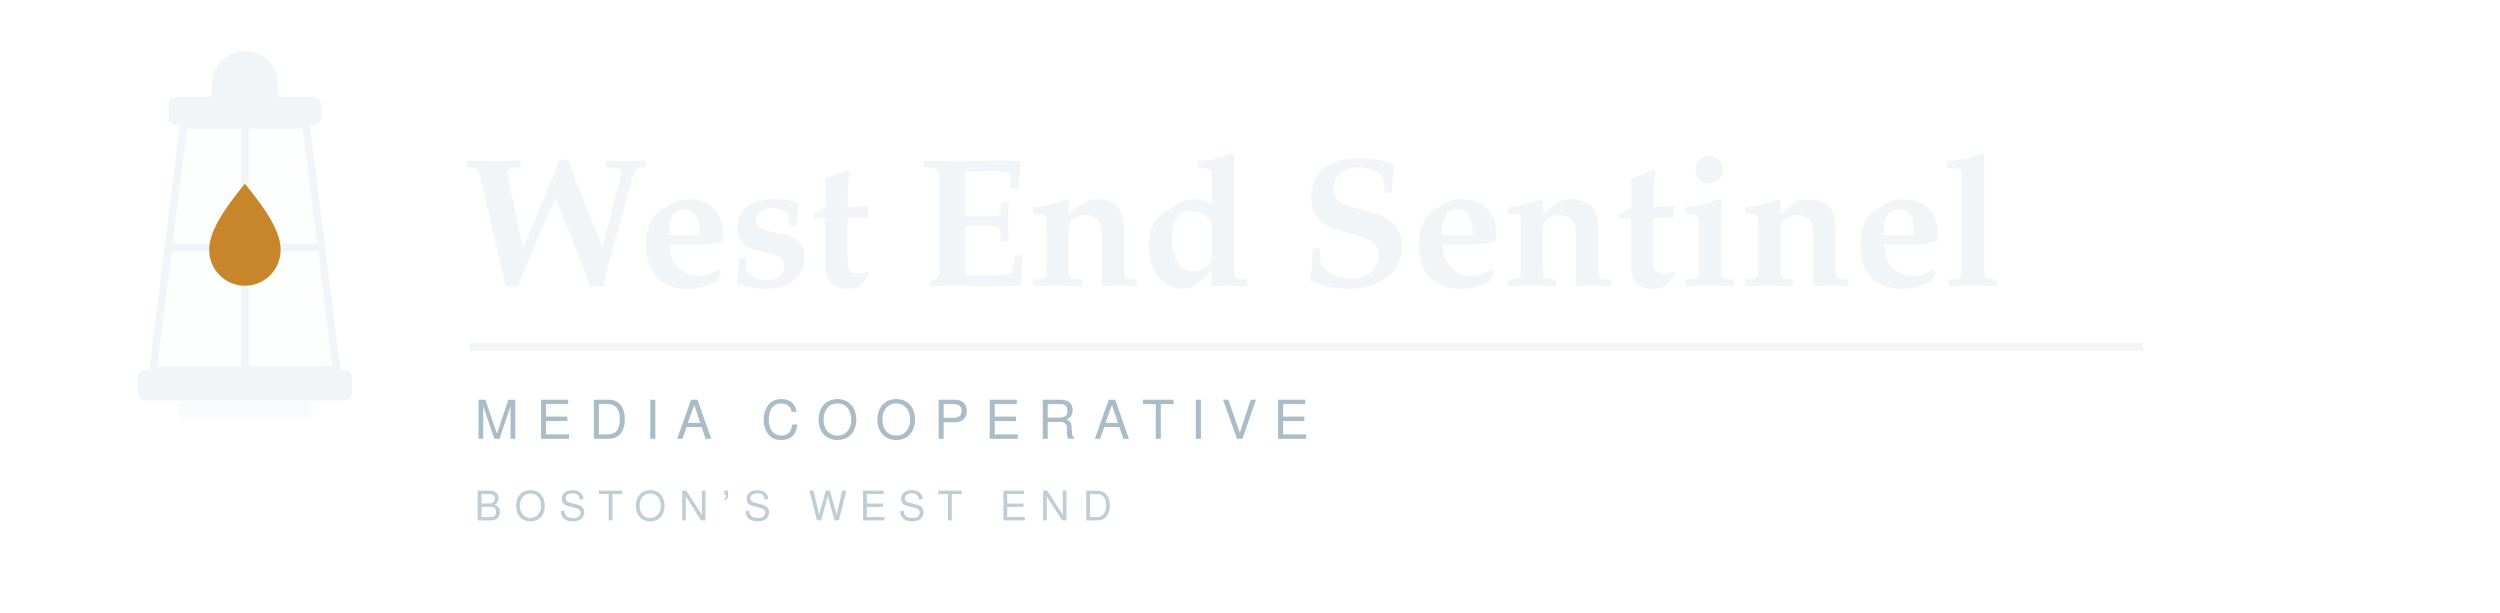
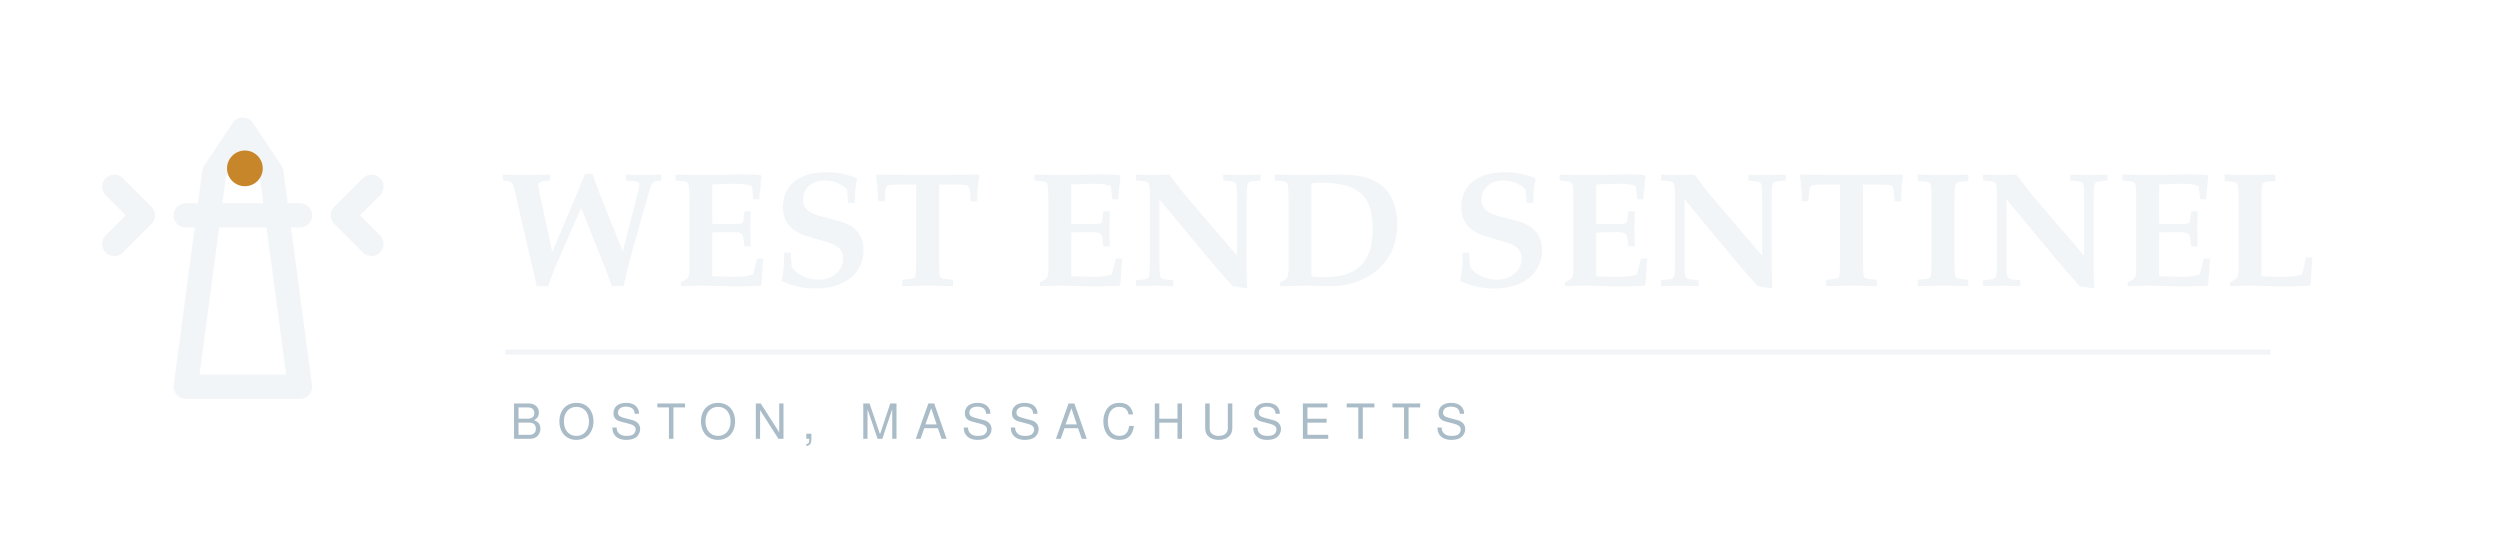
- <svg xmlns="http://www.w3.org/2000/svg" viewBox="0 0 980 240" width="980" height="240" role="img" aria-label="West End Sentinel Media Cooperative">
-   <defs>
-     <style>
-       .ink   { fill: #f2f5f7; }
-       .flame { fill: #c8862a; }
-       .rule  { stroke: #f2f5f7; stroke-width: 3; }
-       .wordmark {
-         font-family: "Iowan Old Style", "Palatino Linotype", Palatino, Georgia, serif;
-         font-weight: 600; fill: #f2f5f7;
-       }
-       .sub {
-         font-family: "Helvetica Neue", Helvetica, Arial, sans-serif;
-         font-weight: 500; fill: #a9bcc7; letter-spacing: .32em;
-       }
-     </style>
-   </defs>
-   <g transform="translate(40 34)">
-     <path class="ink" d="M56 0a13 13 0 0 1 13 13v6H43v-6A13 13 0 0 1 56 0z" transform="translate(0 -14)" />
-     <rect class="ink" x="26" y="4" width="60" height="11" rx="3" />
-     <path class="ink" d="M32 15h48l12 96H20z" opacity="0.14" />
-     <path fill="none" class="rule" stroke-linejoin="round" d="M32 15h48l12 96H20z" />
-     <path fill="none" class="rule" d="M56 15v96M27 63h58" />
-     <path class="flame" d="M56 38c9 11 14 19 14 26a14 14 0 0 1-28 0c0-7 5-15 14-26z" />
-     <rect class="ink" x="14" y="111" width="84" height="12" rx="3" />
-     <rect class="ink" x="30" y="123" width="52" height="7" rx="2" opacity="0.55" />
+ <svg xmlns="http://www.w3.org/2000/svg" viewBox="0 0 980 210" width="980" height="210" role="img" aria-label="West End Sentinel, Boston">
+   <g transform="translate(28 34) scale(5.6)" fill="none" stroke="#f2f5f7" stroke-width="1.7" stroke-linecap="round" stroke-linejoin="round">
+     <path d="M12 3l2 3l2 15h-8l2 -15l2 -3" />
+     <path d="M8 9l8 0" />
+     <path d="M3 11l2 -2l-2 -2" />
+     <path d="M21 11l-2 -2l2 -2" />
  </g>
-   <text class="wordmark" x="182" y="112" font-size="72">West End Sentinel</text>
-   <path class="rule" stroke-width="2" d="M184 136h656" />
-   <text class="sub" x="186" y="172" font-size="21">MEDIA COOPERATIVE</text>
-   <text class="sub" x="186" y="204" font-size="16" opacity="0.75">BOSTON’S WEST END</text>
+   <circle cx="96" cy="66" r="7" fill="#c8862a" />
+   <text x="196" y="112" font-family="Iowan Old Style, Palatino, Georgia, serif" font-weight="600" font-size="64" letter-spacing="1" fill="#f2f5f7">WEST END SENTINEL</text>
+   <path d="M198 138 H 890" stroke="#f2f5f7" stroke-width="2" />
+   <text x="200" y="172" font-family="Helvetica Neue, Helvetica, Arial, sans-serif" font-weight="500" font-size="19" letter-spacing="6" fill="#a9bcc7">BOSTON, MASSACHUSETTS</text>
</svg>
